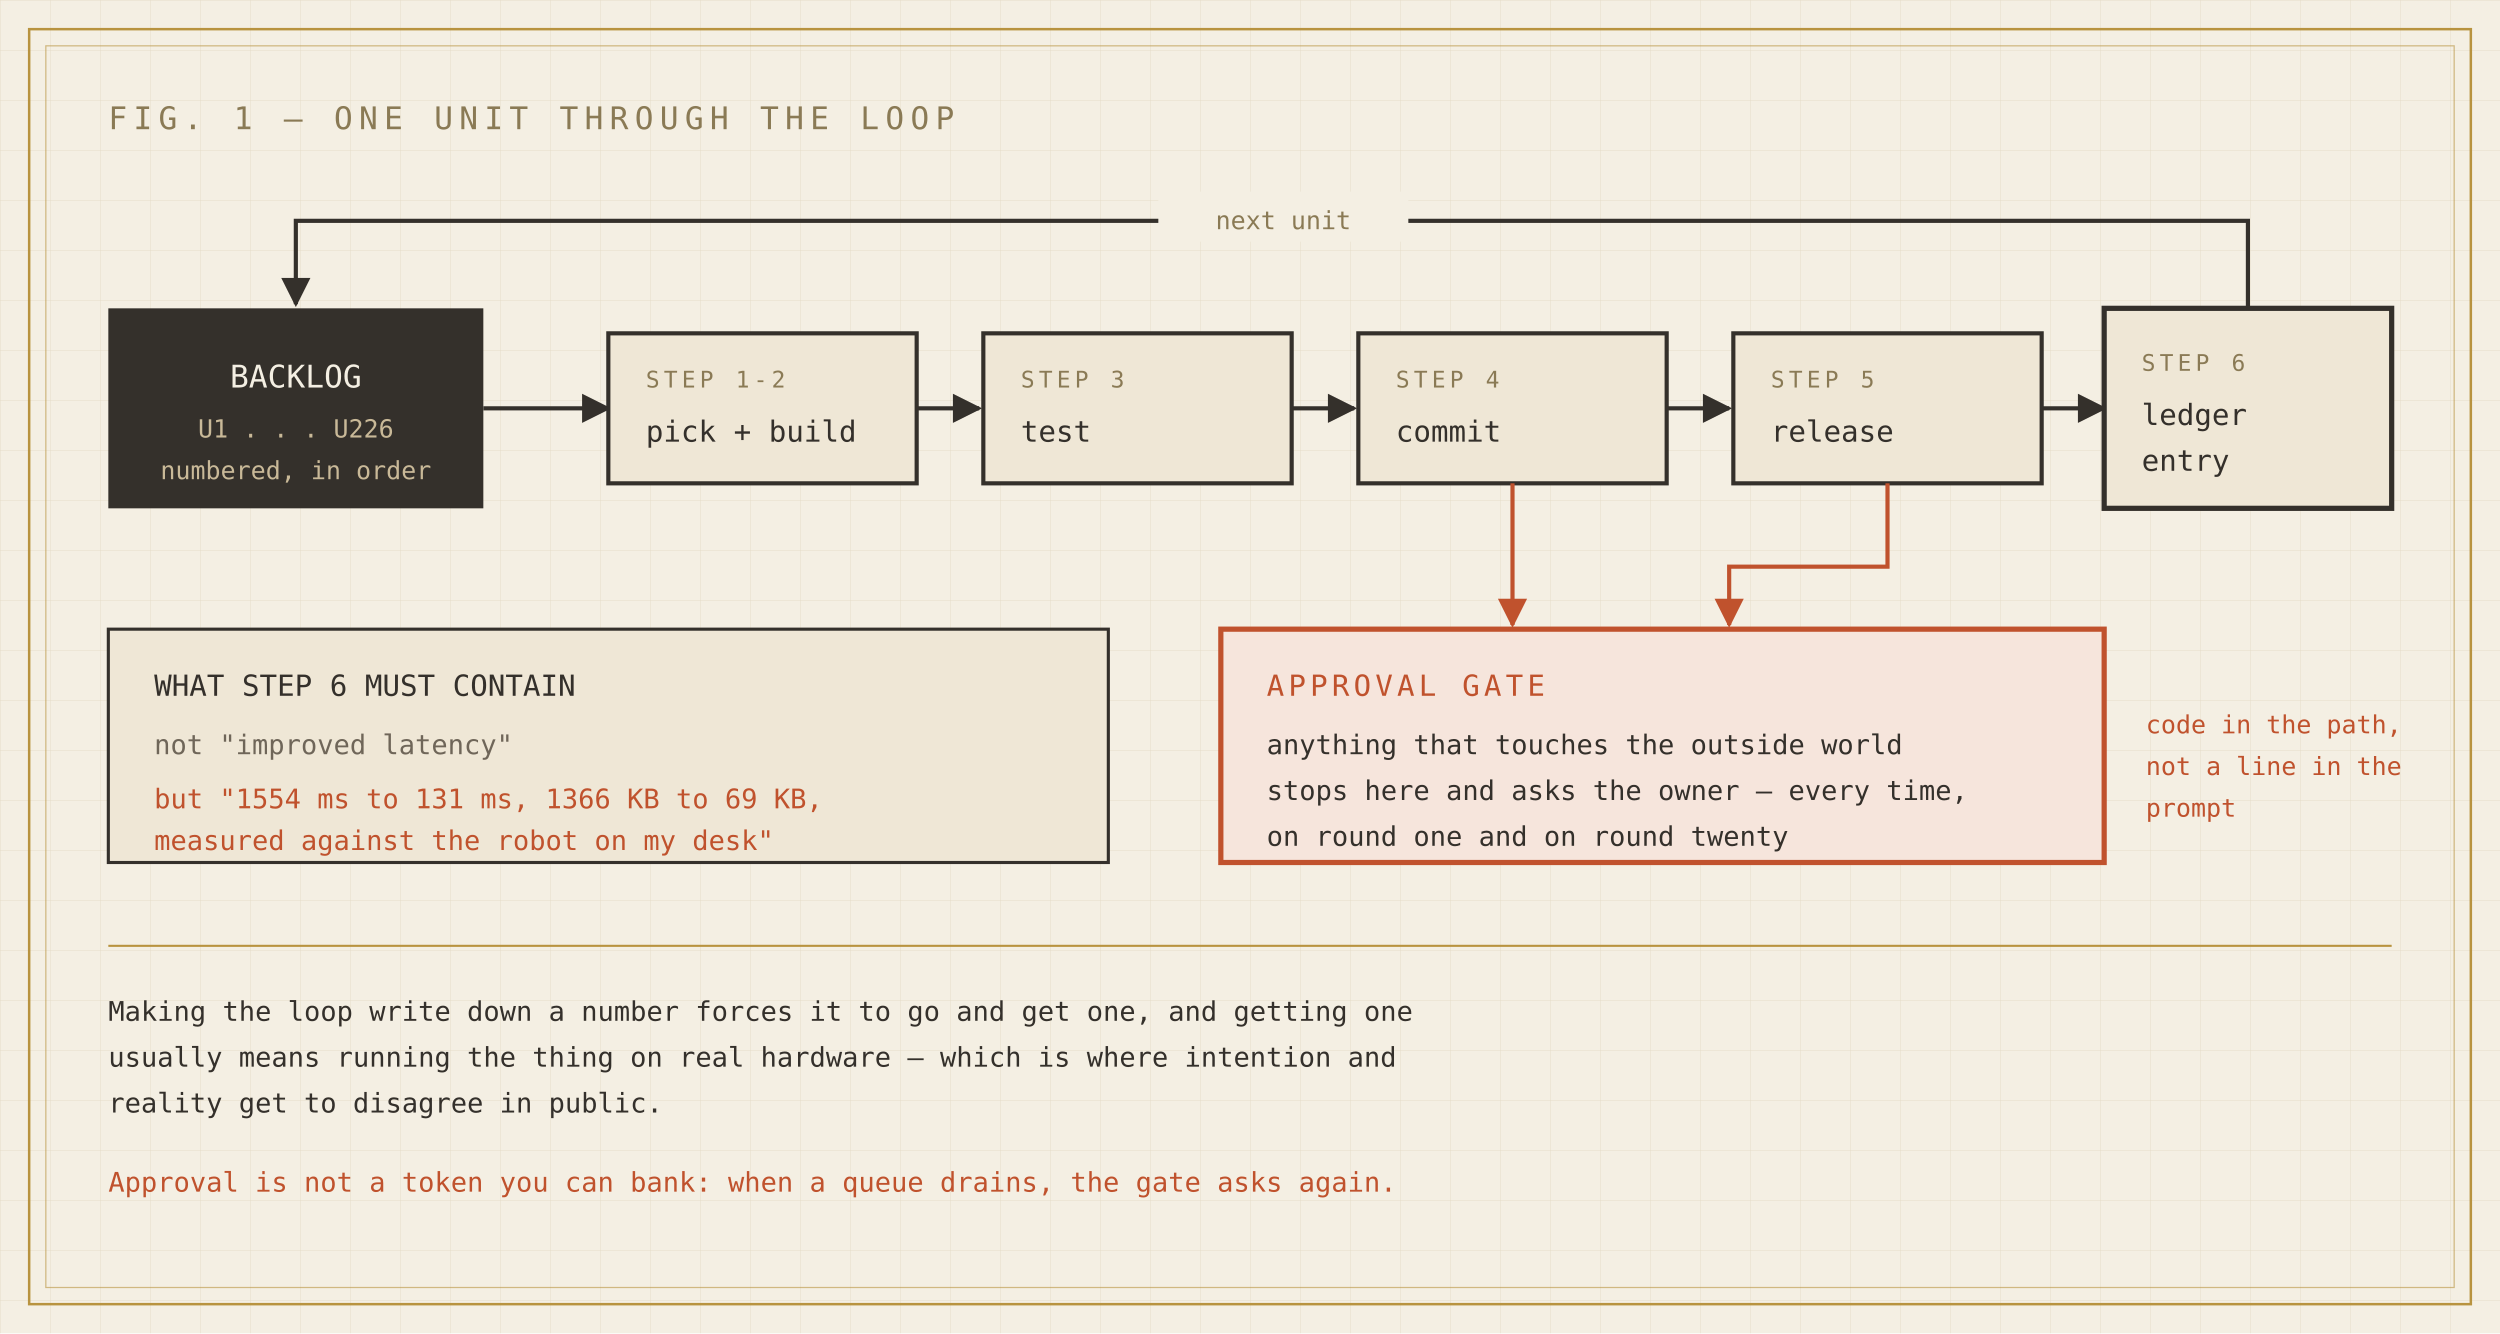
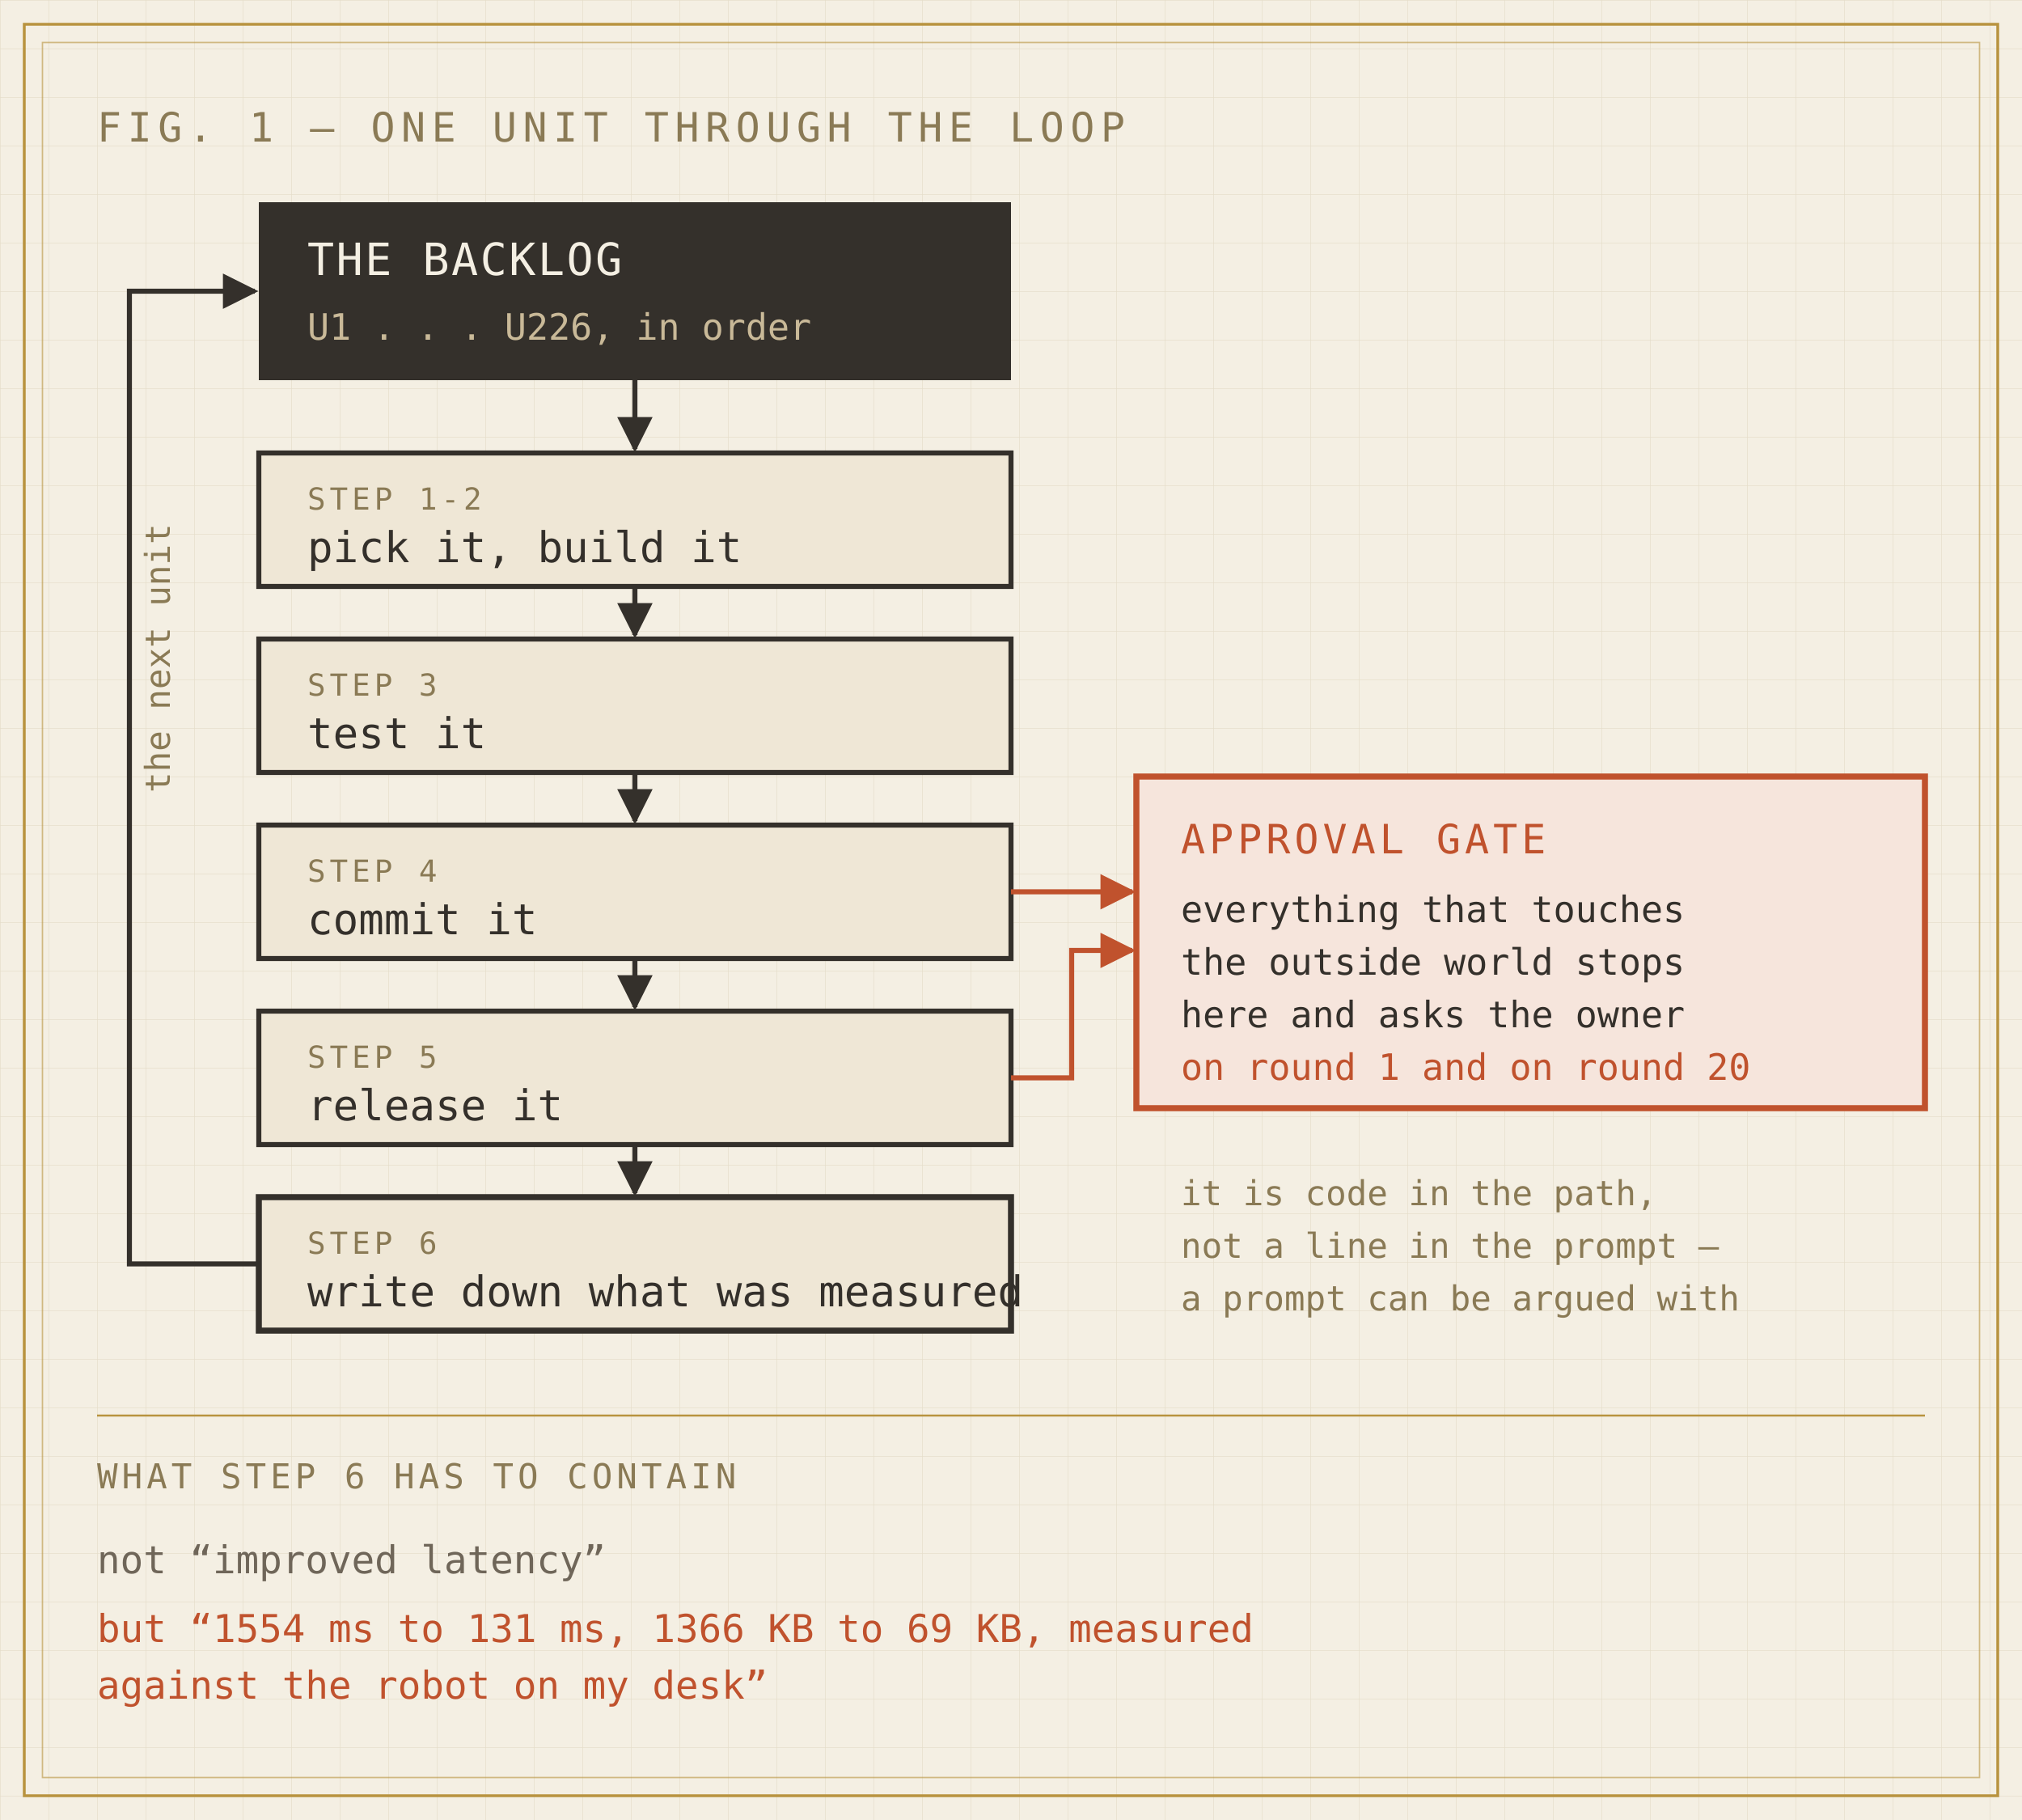
- <svg xmlns="http://www.w3.org/2000/svg" viewBox="0 0 1200 640" role="img" aria-label="One unit through the loop. The backlog hands over a unit; the loop builds it, tests it, commits it and releases it, then writes a ledger entry that must state what was measured, and returns to the backlog for the next unit. Committing, releasing and anything else touching the outside world passes through an approval gate that asks the owner every single time, and never banks that approval for later.">
+ <svg xmlns="http://www.w3.org/2000/svg" viewBox="0 0 1000 900" role="img" aria-label="One unit through the loop. A backlog of numbered units hands over a unit. The loop picks and builds it, tests it, commits it, releases it, and finally writes a ledger entry — which returns to the backlog for the next unit. Committing and releasing both divert through an approval gate that stops and asks the owner every time, on round one and on round twenty, because the gate is code in the tool path rather than a line in the prompt. A panel at the bottom contrasts a vague ledger entry with a measured one.">
  <defs>
    <pattern id="g7" width="24" height="24" patternUnits="userSpaceOnUse">
      <path d="M24 0H0V24" fill="none" stroke="#c9b998" stroke-width="0.5" opacity="0.35" />
    </pattern>
    <marker id="a7" viewBox="0 0 10 10" refX="9" refY="5" markerWidth="7" markerHeight="7" orient="auto">
      <path d="M0 0 L10 5 L0 10 z" fill="#34302b" />
    </marker>
    <marker id="a7r" viewBox="0 0 10 10" refX="9" refY="5" markerWidth="7" markerHeight="7" orient="auto">
      <path d="M0 0 L10 5 L0 10 z" fill="#c0522d" />
    </marker>
  </defs>
-   <rect width="1200" height="640" fill="#f4efe3" />
-   <rect width="1200" height="640" fill="url(#g7)" />
-   <rect x="14" y="14" width="1172" height="612" fill="none" stroke="#b8933f" stroke-width="1.2" />
-   <rect x="22" y="22" width="1156" height="596" fill="none" stroke="#b8933f" stroke-width="0.6" opacity="0.6" />
-   <text x="52" y="62" font-family="Consolas, ui-monospace, monospace" font-size="15" letter-spacing="3" fill="#8a7a55">FIG. 1 — ONE UNIT THROUGH THE LOOP</text>
-   <path d="M1079 148 L1079 106 L142 106 L142 146" fill="none" stroke="#34302b" stroke-width="2" marker-end="url(#a7)" />
-   <rect x="556" y="92" width="120" height="24" fill="#f4efe3" />
-   <text x="616" y="110" text-anchor="middle" font-family="Consolas, ui-monospace, monospace" font-size="12" fill="#8a7a55">next unit</text>
-   <rect x="52" y="148" width="180" height="96" fill="#34302b" />
-   <text x="142" y="186" text-anchor="middle" font-family="Consolas, ui-monospace, monospace" font-size="15" fill="#f4efe3">BACKLOG</text>
-   <text x="142" y="210" text-anchor="middle" font-family="Consolas, ui-monospace, monospace" font-size="12" fill="#c9b998">U1 . . . U226</text>
-   <text x="142" y="230" text-anchor="middle" font-family="Consolas, ui-monospace, monospace" font-size="12" fill="#c9b998">numbered, in order</text>
-   <line x1="232" y1="196" x2="292" y2="196" stroke="#34302b" stroke-width="2" marker-end="url(#a7)" />
+   <rect width="1000" height="900" fill="#f4efe3" />
+   <rect width="1000" height="900" fill="url(#g7)" />
+   <rect x="12" y="12" width="976" height="876" fill="none" stroke="#b8933f" stroke-width="1.4" />
+   <rect x="21" y="21" width="958" height="858" fill="none" stroke="#b8933f" stroke-width="0.7" opacity="0.6" />
+   <text x="48" y="70" font-family="Consolas, ui-monospace, monospace" font-size="20" letter-spacing="3" fill="#8a7a55">FIG. 1 — ONE UNIT THROUGH THE LOOP</text>
+   <rect x="128" y="100" width="372" height="88" fill="#34302b" />
+   <text x="152" y="136" font-family="Consolas, ui-monospace, monospace" font-size="22" letter-spacing="1" fill="#f4efe3">THE BACKLOG</text>
+   <text x="152" y="168" font-family="Consolas, ui-monospace, monospace" font-size="18" fill="#c9b998">U1 . . . U226, in order</text>
+   <line x1="314" y1="188" x2="314" y2="222" stroke="#34302b" stroke-width="2.5" marker-end="url(#a7)" />
  <g font-family="Consolas, ui-monospace, monospace">
-     <rect x="292" y="160" width="148" height="72" fill="#efe7d6" stroke="#34302b" stroke-width="2" />
-     <text x="310" y="186" font-size="11" letter-spacing="2" fill="#8a7a55">STEP 1-2</text>
-     <text x="310" y="212" font-size="14" fill="#34302b">pick + build</text>
-     <rect x="472" y="160" width="148" height="72" fill="#efe7d6" stroke="#34302b" stroke-width="2" />
-     <text x="490" y="186" font-size="11" letter-spacing="2" fill="#8a7a55">STEP 3</text>
-     <text x="490" y="212" font-size="14" fill="#34302b">test</text>
-     <rect x="652" y="160" width="148" height="72" fill="#efe7d6" stroke="#34302b" stroke-width="2" />
-     <text x="670" y="186" font-size="11" letter-spacing="2" fill="#8a7a55">STEP 4</text>
-     <text x="670" y="212" font-size="14" fill="#34302b">commit</text>
-     <rect x="832" y="160" width="148" height="72" fill="#efe7d6" stroke="#34302b" stroke-width="2" />
-     <text x="850" y="186" font-size="11" letter-spacing="2" fill="#8a7a55">STEP 5</text>
-     <text x="850" y="212" font-size="14" fill="#34302b">release</text>
+     <rect x="128" y="224" width="372" height="66" fill="#efe7d6" stroke="#34302b" stroke-width="2.5" />
+     <text x="152" y="252" font-size="15" letter-spacing="2" fill="#8a7a55">STEP 1-2</text>
+     <text x="152" y="278" font-size="21" fill="#34302b">pick it, build it</text>
+     <rect x="128" y="316" width="372" height="66" fill="#efe7d6" stroke="#34302b" stroke-width="2.5" />
+     <text x="152" y="344" font-size="15" letter-spacing="2" fill="#8a7a55">STEP 3</text>
+     <text x="152" y="370" font-size="21" fill="#34302b">test it</text>
+     <rect x="128" y="408" width="372" height="66" fill="#efe7d6" stroke="#34302b" stroke-width="2.5" />
+     <text x="152" y="436" font-size="15" letter-spacing="2" fill="#8a7a55">STEP 4</text>
+     <text x="152" y="462" font-size="21" fill="#34302b">commit it</text>
+     <rect x="128" y="500" width="372" height="66" fill="#efe7d6" stroke="#34302b" stroke-width="2.5" />
+     <text x="152" y="528" font-size="15" letter-spacing="2" fill="#8a7a55">STEP 5</text>
+     <text x="152" y="554" font-size="21" fill="#34302b">release it</text>
+     <rect x="128" y="592" width="372" height="66" fill="#efe7d6" stroke="#34302b" stroke-width="3" />
+     <text x="152" y="620" font-size="15" letter-spacing="2" fill="#8a7a55">STEP 6</text>
+     <text x="152" y="646" font-size="21" fill="#34302b">write down what was measured</text>
  </g>
-   <line x1="440" y1="196" x2="470" y2="196" stroke="#34302b" stroke-width="2" marker-end="url(#a7)" />
-   <line x1="620" y1="196" x2="650" y2="196" stroke="#34302b" stroke-width="2" marker-end="url(#a7)" />
-   <line x1="800" y1="196" x2="830" y2="196" stroke="#34302b" stroke-width="2" marker-end="url(#a7)" />
-   <line x1="980" y1="196" x2="1010" y2="196" stroke="#34302b" stroke-width="2" marker-end="url(#a7)" />
-   <rect x="1010" y="148" width="138" height="96" fill="#efe7d6" stroke="#34302b" stroke-width="2.5" />
-   <text x="1028" y="178" font-family="Consolas, ui-monospace, monospace" font-size="11" letter-spacing="2" fill="#8a7a55">STEP 6</text>
-   <text x="1028" y="204" font-family="Consolas, ui-monospace, monospace" font-size="14" fill="#34302b">ledger</text>
-   <text x="1028" y="226" font-family="Consolas, ui-monospace, monospace" font-size="14" fill="#34302b">entry</text>
-   <path d="M726 232 L726 300" fill="none" stroke="#c0522d" stroke-width="2" marker-end="url(#a7r)" />
-   <path d="M906 232 L906 272 L830 272 L830 300" fill="none" stroke="#c0522d" stroke-width="2" marker-end="url(#a7r)" />
-   <rect x="586" y="302" width="424" height="112" fill="#f6e5dc" stroke="#c0522d" stroke-width="2.5" />
-   <text x="608" y="334" font-family="Consolas, ui-monospace, monospace" font-size="14" letter-spacing="2" fill="#c0522d">APPROVAL GATE</text>
-   <text x="608" y="362" font-family="Consolas, ui-monospace, monospace" font-size="13" fill="#34302b">anything that touches the outside world</text>
-   <text x="608" y="384" font-family="Consolas, ui-monospace, monospace" font-size="13" fill="#34302b">stops here and asks the owner — every time,</text>
-   <text x="608" y="406" font-family="Consolas, ui-monospace, monospace" font-size="13" fill="#34302b">on round one and on round twenty</text>
-   <text x="1030" y="352" font-family="Consolas, ui-monospace, monospace" font-size="12" fill="#c0522d">code in the path,</text>
-   <text x="1030" y="372" font-family="Consolas, ui-monospace, monospace" font-size="12" fill="#c0522d">not a line in the</text>
-   <text x="1030" y="392" font-family="Consolas, ui-monospace, monospace" font-size="12" fill="#c0522d">prompt</text>
-   <rect x="52" y="302" width="480" height="112" fill="#efe7d6" stroke="#34302b" stroke-width="1.5" />
-   <text x="74" y="334" font-family="Consolas, ui-monospace, monospace" font-size="14" fill="#34302b">WHAT STEP 6 MUST CONTAIN</text>
-   <text x="74" y="362" font-family="Consolas, ui-monospace, monospace" font-size="13" fill="#6f6659">not "improved latency"</text>
-   <text x="74" y="388" font-family="Consolas, ui-monospace, monospace" font-size="13" fill="#c0522d">but "1554 ms to 131 ms, 1366 KB to 69 KB,</text>
-   <text x="74" y="408" font-family="Consolas, ui-monospace, monospace" font-size="13" fill="#c0522d">measured against the robot on my desk"</text>
-   <line x1="52" y1="454" x2="1148" y2="454" stroke="#b8933f" stroke-width="1" />
-   <text x="52" y="490" font-family="Consolas, ui-monospace, monospace" font-size="13" fill="#34302b">Making the loop write down a number forces it to go and get one, and getting one</text>
-   <text x="52" y="512" font-family="Consolas, ui-monospace, monospace" font-size="13" fill="#34302b">usually means running the thing on real hardware — which is where intention and</text>
-   <text x="52" y="534" font-family="Consolas, ui-monospace, monospace" font-size="13" fill="#34302b">reality get to disagree in public.</text>
-   <text x="52" y="572" font-family="Consolas, ui-monospace, monospace" font-size="13" fill="#c0522d">Approval is not a token you can bank: when a queue drains, the gate asks again.</text>
+   <line x1="314" y1="290" x2="314" y2="314" stroke="#34302b" stroke-width="2.5" marker-end="url(#a7)" />
+   <line x1="314" y1="382" x2="314" y2="406" stroke="#34302b" stroke-width="2.5" marker-end="url(#a7)" />
+   <line x1="314" y1="474" x2="314" y2="498" stroke="#34302b" stroke-width="2.5" marker-end="url(#a7)" />
+   <line x1="314" y1="566" x2="314" y2="590" stroke="#34302b" stroke-width="2.5" marker-end="url(#a7)" />
+   <path d="M128 625 L64 625 L64 144 L126 144" fill="none" stroke="#34302b" stroke-width="2.5" marker-end="url(#a7)" />
+   <text x="84" y="392" font-family="Consolas, ui-monospace, monospace" font-size="17" fill="#8a7a55" transform="rotate(-90 84 392)">the next unit</text>
+   <path d="M500 441 L560 441" fill="none" stroke="#c0522d" stroke-width="2.5" marker-end="url(#a7r)" />
+   <path d="M500 533 L530 533 L530 470 L560 470" fill="none" stroke="#c0522d" stroke-width="2.5" marker-end="url(#a7r)" />
+   <rect x="562" y="384" width="390" height="164" fill="#f6e5dc" stroke="#c0522d" stroke-width="3" />
+   <text x="584" y="422" font-family="Consolas, ui-monospace, monospace" font-size="20" letter-spacing="2" fill="#c0522d">APPROVAL GATE</text>
+   <text x="584" y="456" font-family="Consolas, ui-monospace, monospace" font-size="18" fill="#34302b">everything that touches</text>
+   <text x="584" y="482" font-family="Consolas, ui-monospace, monospace" font-size="18" fill="#34302b">the outside world stops</text>
+   <text x="584" y="508" font-family="Consolas, ui-monospace, monospace" font-size="18" fill="#34302b">here and asks the owner</text>
+   <text x="584" y="534" font-family="Consolas, ui-monospace, monospace" font-size="18" fill="#c0522d">on round 1 and on round 20</text>
+   <text x="584" y="596" font-family="Consolas, ui-monospace, monospace" font-size="17" fill="#8a7a55">it is code in the path,</text>
+   <text x="584" y="622" font-family="Consolas, ui-monospace, monospace" font-size="17" fill="#8a7a55">not a line in the prompt —</text>
+   <text x="584" y="648" font-family="Consolas, ui-monospace, monospace" font-size="17" fill="#8a7a55">a prompt can be argued with</text>
+   <line x1="48" y1="700" x2="952" y2="700" stroke="#b8933f" stroke-width="1" />
+   <text x="48" y="736" font-family="Consolas, ui-monospace, monospace" font-size="17" letter-spacing="2" fill="#8a7a55">WHAT STEP 6 HAS TO CONTAIN</text>
+   <text x="48" y="778" font-family="Consolas, ui-monospace, monospace" font-size="19" fill="#6f6659">not “improved latency”</text>
+   <text x="48" y="812" font-family="Consolas, ui-monospace, monospace" font-size="19" fill="#c0522d">but “1554 ms to 131 ms, 1366 KB to 69 KB, measured</text>
+   <text x="48" y="840" font-family="Consolas, ui-monospace, monospace" font-size="19" fill="#c0522d">against the robot on my desk”</text>
</svg>
